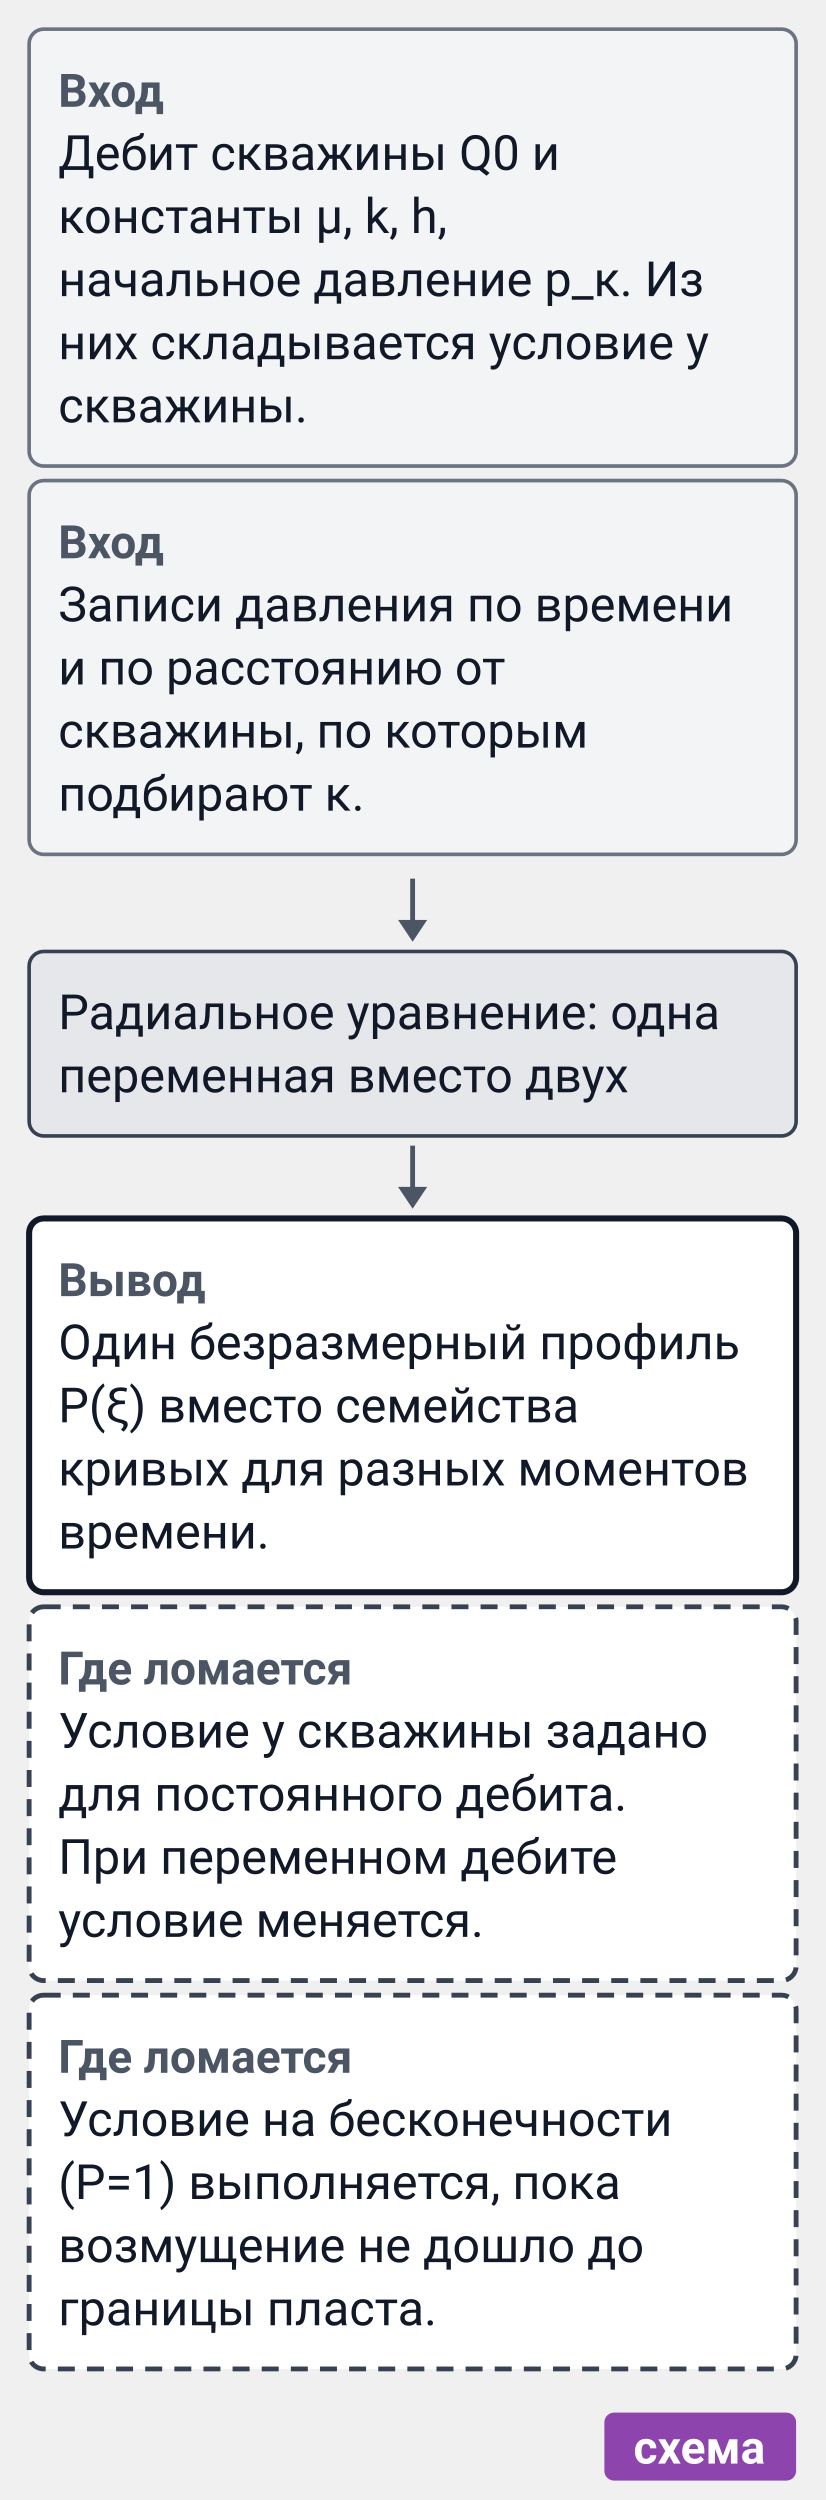
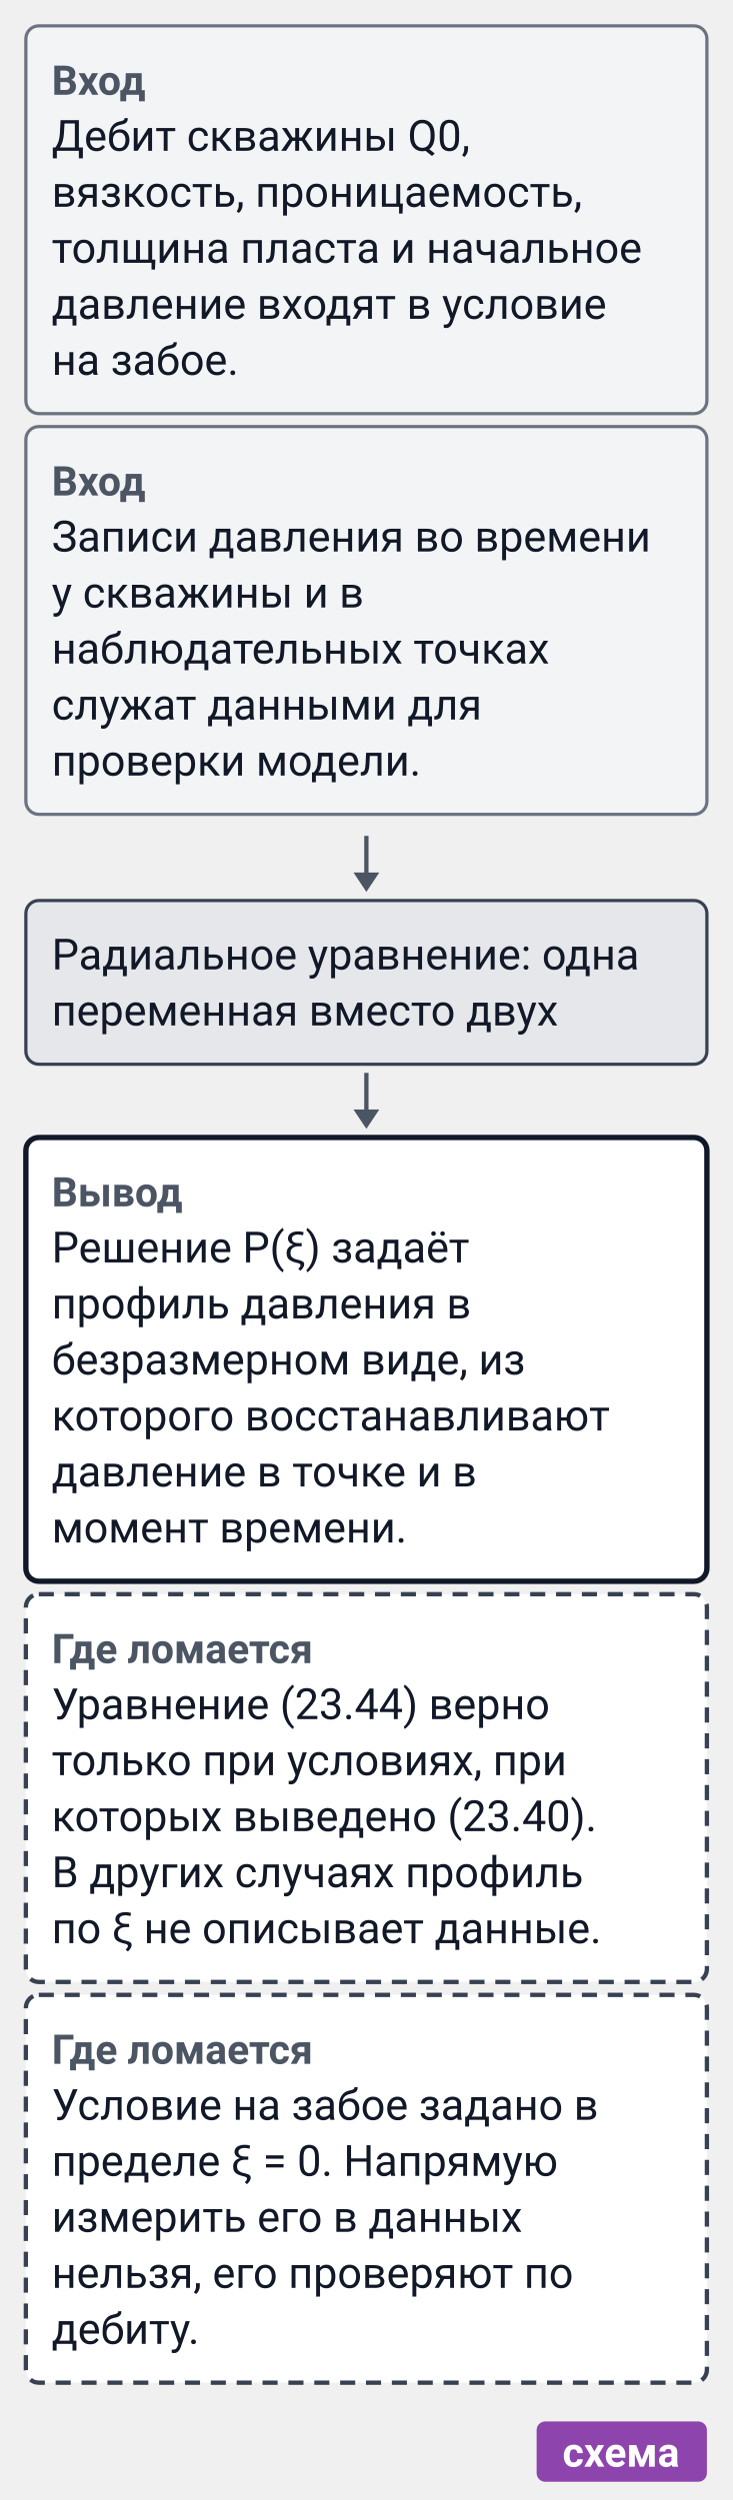
- <svg xmlns="http://www.w3.org/2000/svg" viewBox="0 0 340 1030" role="img" aria-label="Схема шага «Радиальное уравнение: одна переменная вместо двух»: что на входе, что получаем и где правило ломается.">
+ <svg xmlns="http://www.w3.org/2000/svg" viewBox="0 0 340 1160" role="img" aria-label="Схема шага «Радиальное уравнение: одна переменная вместо двух»: что на входе, что получаем и где правило ломается.">
  <style>.i-in{fill:#F3F4F6;stroke:#6B7280;stroke-width:1.5}.i-out{fill:#FFFFFF;stroke:#111827;stroke-width:2.5}.i-node{fill:#E5E7EB;stroke:#374151;stroke-width:1.5}.i-warn{fill:#FFFFFF;stroke:#374151;stroke-width:2;stroke-dasharray:7 5}.it{fill:#111827;font-size:20px;font-family:system-ui,-apple-system,'Segoe UI',Roboto,sans-serif}.ih{fill:#4B5563;font-size:19px;font-weight:700;font-family:system-ui,-apple-system,'Segoe UI',Roboto,sans-serif}.il{fill:#4B5563;font-size:19px;font-family:system-ui,-apple-system,'Segoe UI',Roboto,sans-serif}.ia{stroke:#4B5563;stroke-width:2}.iah{fill:#4B5563}.ibt{fill:#FFFFFF;font-size:19px;font-weight:700;font-family:system-ui,-apple-system,'Segoe UI',Roboto,sans-serif}.isw{stroke:#6B7280;stroke-width:1.5}</style>
  <rect class="i-in" x="12" y="12" width="316" height="180" rx="6" />
  <text class="ih" x="24" y="44">Вход</text>
-   <text class="it" x="24" y="70">Дебит скважины Q0 и</text>
-   <text class="it" x="24" y="96">константы μ, k, h,</text>
-   <text class="it" x="24" y="122">начальное давление p_к. Из</text>
-   <text class="it" x="24" y="148">них складывается условие у</text>
-   <text class="it" x="24" y="174">скважины.</text>
-   <rect class="i-in" x="12" y="198" width="316" height="154" rx="6" />
+   <text class="it" x="24" y="70">Дебит скважины Q0,</text>
+   <text class="it" x="24" y="96">вязкость, проницаемость,</text>
+   <text class="it" x="24" y="122">толщина пласта и начальное</text>
+   <text class="it" x="24" y="148">давление входят в условие</text>
+   <text class="it" x="24" y="174">на забое.</text>
+   <rect class="i-in" x="12" y="198" width="316" height="180" rx="6" />
  <text class="ih" x="24" y="230">Вход</text>
-   <text class="it" x="24" y="256">Записи давления по времени</text>
-   <text class="it" x="24" y="282">и по расстоянию от</text>
-   <text class="it" x="24" y="308">скважины, по которым</text>
-   <text class="it" x="24" y="334">подбирают κ.</text>
-   <line class="ia" x1="170" y1="362" x2="170" y2="382" />
-   <path class="iah" d="M170 388 l-6 -9 h12 z" />
-   <rect class="i-node" x="12" y="392" width="316" height="76" rx="6" />
-   <text class="it" x="24" y="424">Радиальное уравнение: одна</text>
-   <text class="it" x="24" y="450">переменная вместо двух</text>
-   <line class="ia" x1="170" y1="472" x2="170" y2="492" />
-   <path class="iah" d="M170 498 l-6 -9 h12 z" />
-   <rect class="i-out" x="12" y="502" width="316" height="154" rx="6" />
-   <text class="ih" x="24" y="534">Вывод</text>
-   <text class="it" x="24" y="560">Один безразмерный профиль</text>
-   <text class="it" x="24" y="586">P(ξ) вместо семейства</text>
-   <text class="it" x="24" y="612">кривых для разных моментов</text>
-   <text class="it" x="24" y="638">времени.</text>
-   <rect class="i-warn" x="12" y="662" width="316" height="154" rx="6" />
-   <text class="ih" x="24" y="694">Где ломается</text>
-   <text class="it" x="24" y="720">Условие у скважины задано</text>
-   <text class="it" x="24" y="746">для постоянного дебита.</text>
-   <text class="it" x="24" y="772">При переменном дебите</text>
-   <text class="it" x="24" y="798">условие меняется.</text>
-   <rect class="i-warn" x="12" y="822" width="316" height="154" rx="6" />
-   <text class="ih" x="24" y="854">Где ломается</text>
-   <text class="it" x="24" y="880">Условие на бесконечности</text>
-   <text class="it" x="24" y="906">(P=1) выполняется, пока</text>
-   <text class="it" x="24" y="932">возмущение не дошло до</text>
-   <text class="it" x="24" y="958">границы пласта.</text>
-   <rect x="249" y="994" width="79" height="28" rx="4" fill="#8E44AD" />
-   <text class="ibt" x="261" y="1015">схема</text>
+   <text class="it" x="24" y="256">Записи давления во времени</text>
+   <text class="it" x="24" y="282">у скважины и в</text>
+   <text class="it" x="24" y="308">наблюдательных точках</text>
+   <text class="it" x="24" y="334">служат данными для</text>
+   <text class="it" x="24" y="360">проверки модели.</text>
+   <line class="ia" x1="170" y1="388" x2="170" y2="408" />
+   <path class="iah" d="M170 414 l-6 -9 h12 z" />
+   <rect class="i-node" x="12" y="418" width="316" height="76" rx="6" />
+   <text class="it" x="24" y="450">Радиальное уравнение: одна</text>
+   <text class="it" x="24" y="476">переменная вместо двух</text>
+   <line class="ia" x1="170" y1="498" x2="170" y2="518" />
+   <path class="iah" d="M170 524 l-6 -9 h12 z" />
+   <rect class="i-out" x="12" y="528" width="316" height="206" rx="6" />
+   <text class="ih" x="24" y="560">Вывод</text>
+   <text class="it" x="24" y="586">Решение P(ξ) задаёт</text>
+   <text class="it" x="24" y="612">профиль давления в</text>
+   <text class="it" x="24" y="638">безразмерном виде, из</text>
+   <text class="it" x="24" y="664">которого восстанавливают</text>
+   <text class="it" x="24" y="690">давление в точке и в</text>
+   <text class="it" x="24" y="716">момент времени.</text>
+   <rect class="i-warn" x="12" y="740" width="316" height="180" rx="6" />
+   <text class="ih" x="24" y="772">Где ломается</text>
+   <text class="it" x="24" y="798">Уравнение (23.44) верно</text>
+   <text class="it" x="24" y="824">только при условиях, при</text>
+   <text class="it" x="24" y="850">которых выведено (23.40).</text>
+   <text class="it" x="24" y="876">В других случаях профиль</text>
+   <text class="it" x="24" y="902">по ξ не описывает данные.</text>
+   <rect class="i-warn" x="12" y="926" width="316" height="180" rx="6" />
+   <text class="ih" x="24" y="958">Где ломается</text>
+   <text class="it" x="24" y="984">Условие на забое задано в</text>
+   <text class="it" x="24" y="1010">пределе ξ = 0. Напрямую</text>
+   <text class="it" x="24" y="1036">измерить его в данных</text>
+   <text class="it" x="24" y="1062">нельзя, его проверяют по</text>
+   <text class="it" x="24" y="1088">дебиту.</text>
+   <rect x="249" y="1124" width="79" height="28" rx="4" fill="#8E44AD" />
+   <text class="ibt" x="261" y="1145">схема</text>
</svg>
